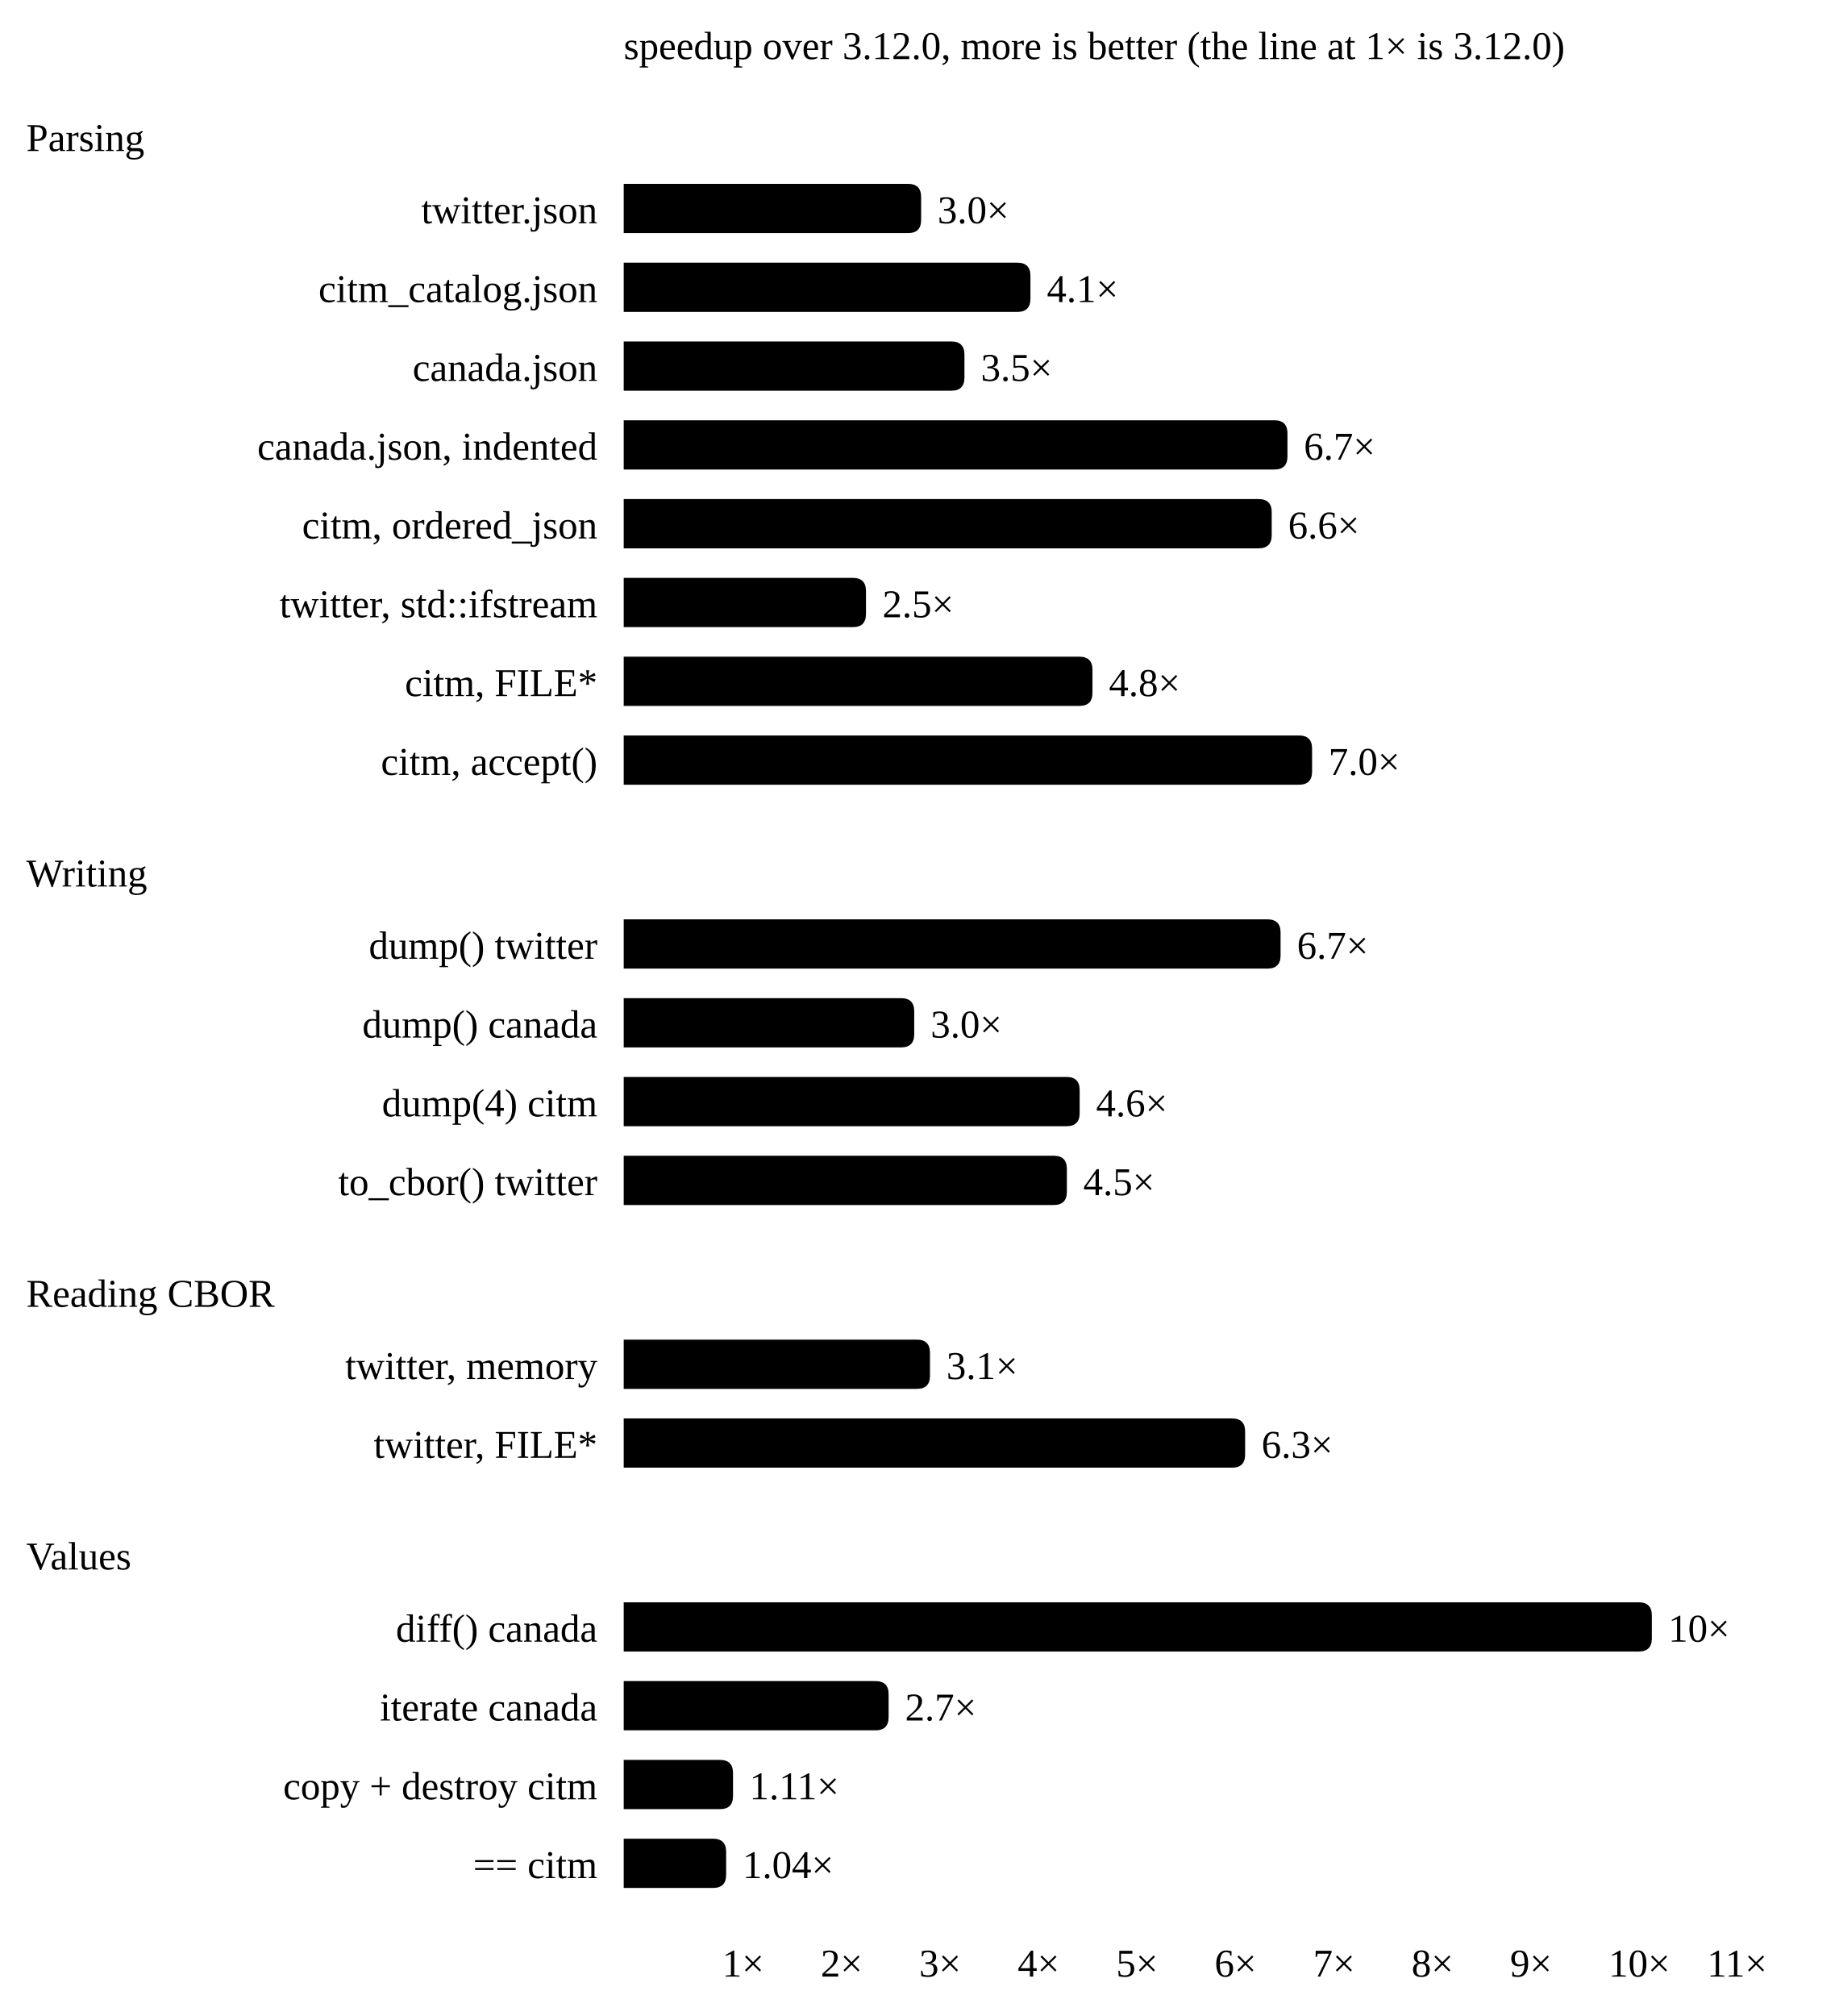
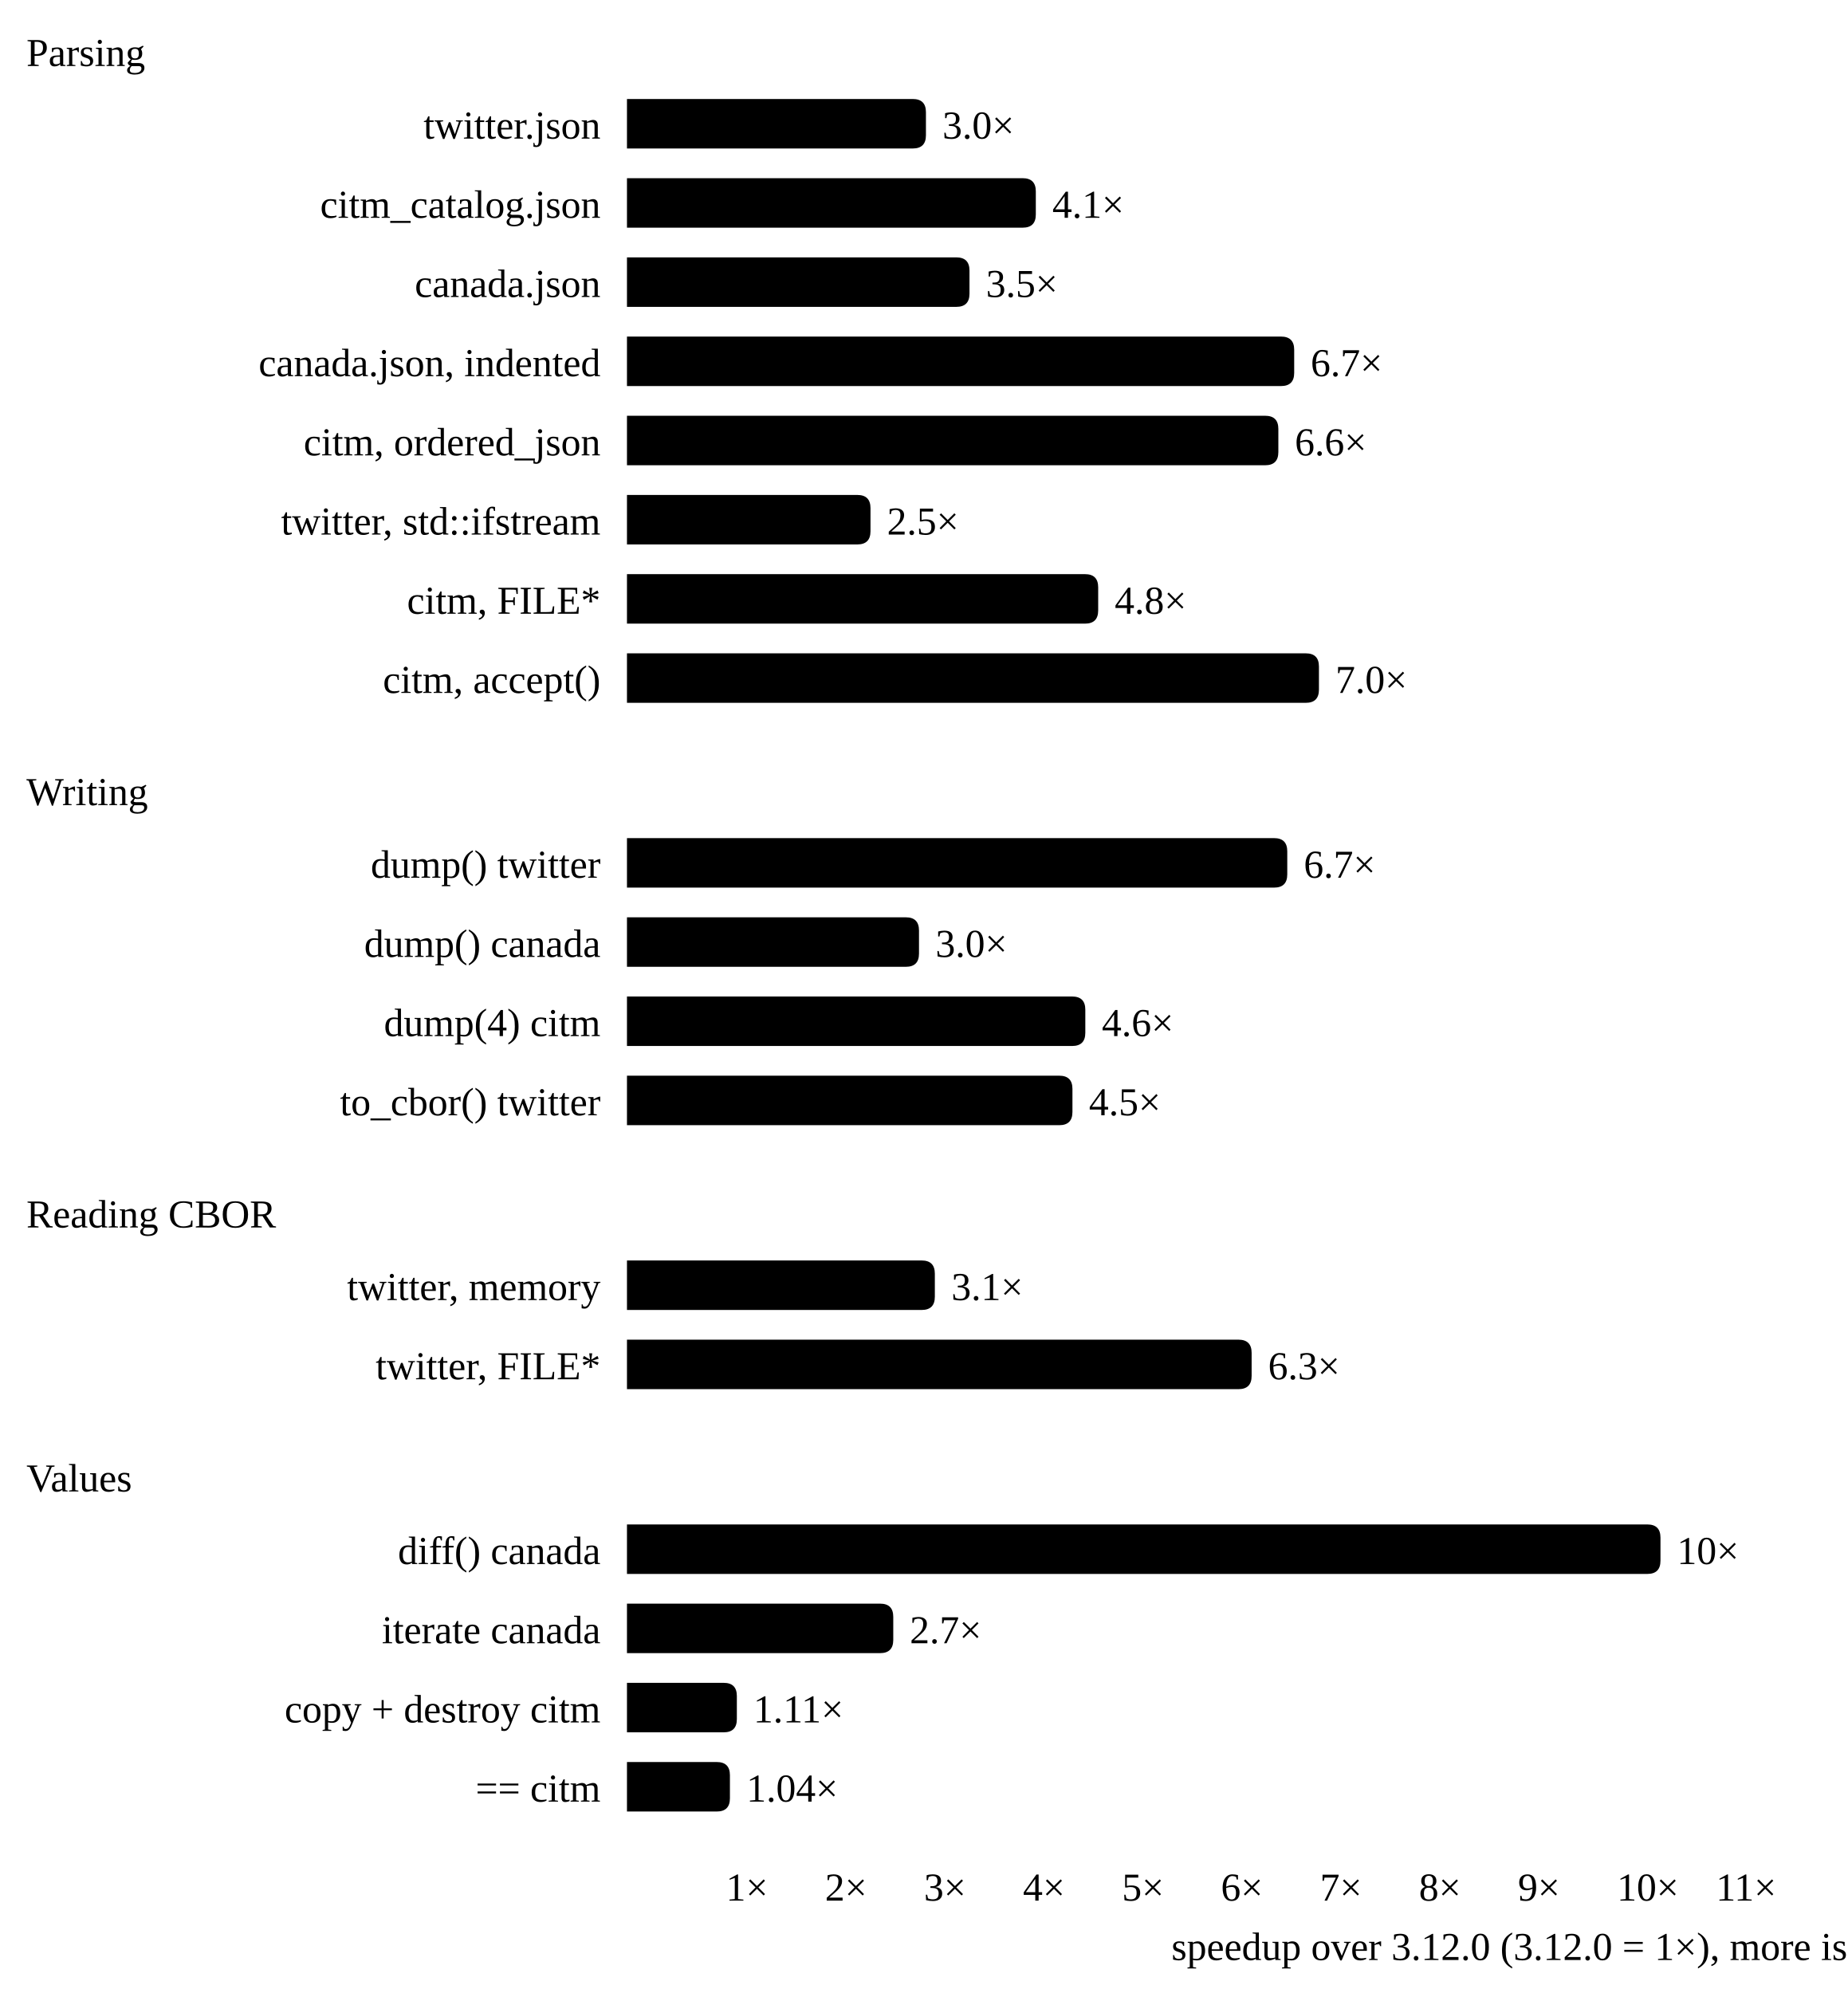
- <svg xmlns="http://www.w3.org/2000/svg" class="nj-fig nj-charts nj-charts--blog" viewBox="0 0 560 614" role="img" aria-labelledby="nj-blog-overview nj-blog-overview-d">
-   <text class="nj-charts-panel" x="8" y="46">Parsing</text>
-   <text class="nj-charts-panel" x="8" y="270">Writing</text>
-   <text class="nj-charts-panel" x="8" y="398">Reading C​BOR</text>
-   <text class="nj-charts-panel" x="8" y="478">Values</text>
-   <line class="nj-charts-grid" x1="220" y1="34" x2="220" y2="586" />
-   <text class="nj-charts-tick" x="220" y="602">1×</text>
-   <line class="nj-charts-grid" x1="250" y1="34" x2="250" y2="586" />
-   <text class="nj-charts-tick" x="250" y="602">2×</text>
-   <line class="nj-charts-grid" x1="280" y1="34" x2="280" y2="586" />
-   <text class="nj-charts-tick" x="280" y="602">3×</text>
-   <line class="nj-charts-grid" x1="310" y1="34" x2="310" y2="586" />
-   <text class="nj-charts-tick" x="310" y="602">4×</text>
-   <line class="nj-charts-grid" x1="340" y1="34" x2="340" y2="586" />
-   <text class="nj-charts-tick" x="340" y="602">5×</text>
-   <line class="nj-charts-grid" x1="370" y1="34" x2="370" y2="586" />
-   <text class="nj-charts-tick" x="370" y="602">6×</text>
-   <line class="nj-charts-grid" x1="400" y1="34" x2="400" y2="586" />
-   <text class="nj-charts-tick" x="400" y="602">7×</text>
-   <line class="nj-charts-grid" x1="430" y1="34" x2="430" y2="586" />
-   <text class="nj-charts-tick" x="430" y="602">8×</text>
-   <line class="nj-charts-grid" x1="460" y1="34" x2="460" y2="586" />
-   <text class="nj-charts-tick" x="460" y="602">9×</text>
-   <line class="nj-charts-grid" x1="490" y1="34" x2="490" y2="586" />
-   <text class="nj-charts-tick" x="490" y="602">10×</text>
-   <line class="nj-charts-grid" x1="520" y1="34" x2="520" y2="586" />
-   <text class="nj-charts-tick" x="520" y="602">11×</text>
-   <text class="nj-charts-rowlabel nj-charts-tick--r" x="182" y="68" text-anchor="end">twitter.json</text>
-   <path class="nj-charts-c1" d="M190 56 H276.6 Q280.6 56 280.6 60 V67 Q280.6 71 276.6 71 H190 Z" />
-   <text class="nj-charts-val" x="285.6" y="68">3.0×</text>
-   <text class="nj-charts-rowlabel nj-charts-tick--r" x="182" y="92" text-anchor="end">citm_catalog.json</text>
-   <path class="nj-charts-c1" d="M190 80 H309.9 Q313.9 80 313.9 84 V91 Q313.9 95 309.9 95 H190 Z" />
-   <text class="nj-charts-val" x="318.9" y="92">4.1×</text>
-   <text class="nj-charts-rowlabel nj-charts-tick--r" x="182" y="116" text-anchor="end">canada.json</text>
-   <path class="nj-charts-c1" d="M190 104 H289.8 Q293.8 104 293.8 108 V115 Q293.8 119 289.8 119 H190 Z" />
-   <text class="nj-charts-val" x="298.8" y="116">3.5×</text>
-   <text class="nj-charts-rowlabel nj-charts-tick--r" x="182" y="140" text-anchor="end">canada.json, indented</text>
-   <path class="nj-charts-c1" d="M190 128 H388.2 Q392.2 128 392.2 132 V139 Q392.2 143 388.2 143 H190 Z" />
-   <text class="nj-charts-val" x="397.2" y="140">6.7×</text>
-   <text class="nj-charts-rowlabel nj-charts-tick--r" x="182" y="164" text-anchor="end">citm, ordered_json</text>
-   <path class="nj-charts-c1" d="M190 152 H383.4 Q387.4 152 387.4 156 V163 Q387.4 167 383.4 167 H190 Z" />
-   <text class="nj-charts-val" x="392.4" y="164">6.6×</text>
-   <text class="nj-charts-rowlabel nj-charts-tick--r" x="182" y="188" text-anchor="end">twitter, std::ifstream</text>
-   <path class="nj-charts-c1" d="M190 176 H259.8 Q263.8 176 263.8 180 V187 Q263.8 191 259.8 191 H190 Z" />
-   <text class="nj-charts-val" x="268.8" y="188">2.5×</text>
-   <text class="nj-charts-rowlabel nj-charts-tick--r" x="182" y="212" text-anchor="end">citm, FILE*</text>
-   <path class="nj-charts-c1" d="M190 200 H328.8 Q332.8 200 332.8 204 V211 Q332.8 215 328.8 215 H190 Z" />
-   <text class="nj-charts-val" x="337.8" y="212">4.8×</text>
-   <text class="nj-charts-rowlabel nj-charts-tick--r" x="182" y="236" text-anchor="end">citm, accept()</text>
-   <path class="nj-charts-c1" d="M190 224 H395.7 Q399.7 224 399.7 228 V235 Q399.7 239 395.7 239 H190 Z" />
-   <text class="nj-charts-val" x="404.7" y="236">7.0×</text>
-   <text class="nj-charts-rowlabel nj-charts-tick--r" x="182" y="292" text-anchor="end">dump() twitter</text>
-   <path class="nj-charts-c1" d="M190 280 H386.1 Q390.1 280 390.1 284 V291 Q390.1 295 386.1 295 H190 Z" />
-   <text class="nj-charts-val" x="395.1" y="292">6.7×</text>
-   <text class="nj-charts-rowlabel nj-charts-tick--r" x="182" y="316" text-anchor="end">dump() canada</text>
-   <path class="nj-charts-c1" d="M190 304 H274.5 Q278.5 304 278.5 308 V315 Q278.5 319 274.5 319 H190 Z" />
-   <text class="nj-charts-val" x="283.5" y="316">3.0×</text>
-   <text class="nj-charts-rowlabel nj-charts-tick--r" x="182" y="340" text-anchor="end">dump(4) citm</text>
-   <path class="nj-charts-c1" d="M190 328 H324.9 Q328.9 328 328.9 332 V339 Q328.9 343 324.9 343 H190 Z" />
-   <text class="nj-charts-val" x="333.9" y="340">4.6×</text>
-   <text class="nj-charts-rowlabel nj-charts-tick--r" x="182" y="364" text-anchor="end">to_cbor() twitter</text>
-   <path class="nj-charts-c1" d="M190 352 H321 Q325 352 325 356 V363 Q325 367 321 367 H190 Z" />
-   <text class="nj-charts-val" x="330" y="364">4.5×</text>
-   <text class="nj-charts-rowlabel nj-charts-tick--r" x="182" y="420" text-anchor="end">twitter, memory</text>
-   <path class="nj-charts-c1" d="M190 408 H279.3 Q283.3 408 283.3 412 V419 Q283.3 423 279.3 423 H190 Z" />
-   <text class="nj-charts-val" x="288.3" y="420">3.1×</text>
-   <text class="nj-charts-rowlabel nj-charts-tick--r" x="182" y="444" text-anchor="end">twitter, FILE*</text>
-   <path class="nj-charts-c1" d="M190 432 H375.3 Q379.3 432 379.3 436 V443 Q379.3 447 375.3 447 H190 Z" />
-   <text class="nj-charts-val" x="384.3" y="444">6.3×</text>
-   <text class="nj-charts-rowlabel nj-charts-tick--r" x="182" y="500" text-anchor="end">diff() canada</text>
-   <path class="nj-charts-c1" d="M190 488 H499.2 Q503.2 488 503.2 492 V499 Q503.2 503 499.2 503 H190 Z" />
-   <text class="nj-charts-val" x="508.2" y="500">10×</text>
-   <text class="nj-charts-rowlabel nj-charts-tick--r" x="182" y="524" text-anchor="end">iterate canada</text>
-   <path class="nj-charts-c1" d="M190 512 H266.7 Q270.7 512 270.7 516 V523 Q270.7 527 266.7 527 H190 Z" />
-   <text class="nj-charts-val" x="275.7" y="524">2.7×</text>
-   <text class="nj-charts-rowlabel nj-charts-tick--r" x="182" y="548" text-anchor="end">copy + destroy citm</text>
-   <path class="nj-charts-c1" d="M190 536 H219.3 Q223.3 536 223.3 540 V547 Q223.3 551 219.3 551 H190 Z" />
-   <text class="nj-charts-val" x="228.3" y="548">1.11×</text>
-   <text class="nj-charts-rowlabel nj-charts-tick--r" x="182" y="572" text-anchor="end">== citm</text>
-   <path class="nj-charts-c1" d="M190 560 H217.2 Q221.2 560 221.2 564 V571 Q221.2 575 217.2 575 H190 Z" />
-   <text class="nj-charts-val" x="226.2" y="572">1.04×</text>
-   <line class="nj-charts-ref" x1="220" y1="34" x2="220" y2="586" />
-   <line class="nj-charts-zero" x1="190" y1="34" x2="190" y2="586" />
-   <text class="nj-charts-note" x="190" y="18">speedup over 3.12.0, more is better (the line at 1× is 3.12.0)</text>
+ <svg xmlns="http://www.w3.org/2000/svg" class="nj-fig nj-charts nj-charts--blog" viewBox="0 0 560 604" role="img" aria-labelledby="nj-blog-overview nj-blog-overview-d">
+   <text class="nj-charts-panel" x="8" y="20">Parsing</text>
+   <text class="nj-charts-panel" x="8" y="244">Writing</text>
+   <text class="nj-charts-panel" x="8" y="372">Reading C​BOR</text>
+   <text class="nj-charts-panel" x="8" y="452">Values</text>
+   <line class="nj-charts-grid" x1="220" y1="8" x2="220" y2="560" />
+   <text class="nj-charts-tick" x="220" y="576">1×</text>
+   <line class="nj-charts-grid" x1="250" y1="8" x2="250" y2="560" />
+   <text class="nj-charts-tick" x="250" y="576">2×</text>
+   <line class="nj-charts-grid" x1="280" y1="8" x2="280" y2="560" />
+   <text class="nj-charts-tick" x="280" y="576">3×</text>
+   <line class="nj-charts-grid" x1="310" y1="8" x2="310" y2="560" />
+   <text class="nj-charts-tick" x="310" y="576">4×</text>
+   <line class="nj-charts-grid" x1="340" y1="8" x2="340" y2="560" />
+   <text class="nj-charts-tick" x="340" y="576">5×</text>
+   <line class="nj-charts-grid" x1="370" y1="8" x2="370" y2="560" />
+   <text class="nj-charts-tick" x="370" y="576">6×</text>
+   <line class="nj-charts-grid" x1="400" y1="8" x2="400" y2="560" />
+   <text class="nj-charts-tick" x="400" y="576">7×</text>
+   <line class="nj-charts-grid" x1="430" y1="8" x2="430" y2="560" />
+   <text class="nj-charts-tick" x="430" y="576">8×</text>
+   <line class="nj-charts-grid" x1="460" y1="8" x2="460" y2="560" />
+   <text class="nj-charts-tick" x="460" y="576">9×</text>
+   <line class="nj-charts-grid" x1="490" y1="8" x2="490" y2="560" />
+   <text class="nj-charts-tick" x="490" y="576">10×</text>
+   <line class="nj-charts-grid" x1="520" y1="8" x2="520" y2="560" />
+   <text class="nj-charts-tick" x="520" y="576">11×</text>
+   <text class="nj-charts-rowlabel nj-charts-tick--r" x="182" y="42" text-anchor="end">twitter.json</text>
+   <path class="nj-charts-c1" d="M190 30 H276.6 Q280.6 30 280.6 34 V41 Q280.6 45 276.6 45 H190 Z" />
+   <text class="nj-charts-val" x="285.6" y="42">3.0×</text>
+   <text class="nj-charts-rowlabel nj-charts-tick--r" x="182" y="66" text-anchor="end">citm_catalog.json</text>
+   <path class="nj-charts-c1" d="M190 54 H309.9 Q313.9 54 313.9 58 V65 Q313.9 69 309.9 69 H190 Z" />
+   <text class="nj-charts-val" x="318.9" y="66">4.1×</text>
+   <text class="nj-charts-rowlabel nj-charts-tick--r" x="182" y="90" text-anchor="end">canada.json</text>
+   <path class="nj-charts-c1" d="M190 78 H289.8 Q293.8 78 293.8 82 V89 Q293.8 93 289.8 93 H190 Z" />
+   <text class="nj-charts-val" x="298.8" y="90">3.5×</text>
+   <text class="nj-charts-rowlabel nj-charts-tick--r" x="182" y="114" text-anchor="end">canada.json, indented</text>
+   <path class="nj-charts-c1" d="M190 102 H388.2 Q392.2 102 392.2 106 V113 Q392.2 117 388.2 117 H190 Z" />
+   <text class="nj-charts-val" x="397.2" y="114">6.7×</text>
+   <text class="nj-charts-rowlabel nj-charts-tick--r" x="182" y="138" text-anchor="end">citm, ordered_json</text>
+   <path class="nj-charts-c1" d="M190 126 H383.4 Q387.4 126 387.4 130 V137 Q387.4 141 383.4 141 H190 Z" />
+   <text class="nj-charts-val" x="392.4" y="138">6.6×</text>
+   <text class="nj-charts-rowlabel nj-charts-tick--r" x="182" y="162" text-anchor="end">twitter, std::ifstream</text>
+   <path class="nj-charts-c1" d="M190 150 H259.8 Q263.8 150 263.8 154 V161 Q263.8 165 259.8 165 H190 Z" />
+   <text class="nj-charts-val" x="268.8" y="162">2.5×</text>
+   <text class="nj-charts-rowlabel nj-charts-tick--r" x="182" y="186" text-anchor="end">citm, FILE*</text>
+   <path class="nj-charts-c1" d="M190 174 H328.8 Q332.8 174 332.8 178 V185 Q332.8 189 328.8 189 H190 Z" />
+   <text class="nj-charts-val" x="337.8" y="186">4.8×</text>
+   <text class="nj-charts-rowlabel nj-charts-tick--r" x="182" y="210" text-anchor="end">citm, accept()</text>
+   <path class="nj-charts-c1" d="M190 198 H395.7 Q399.7 198 399.7 202 V209 Q399.7 213 395.7 213 H190 Z" />
+   <text class="nj-charts-val" x="404.7" y="210">7.0×</text>
+   <text class="nj-charts-rowlabel nj-charts-tick--r" x="182" y="266" text-anchor="end">dump() twitter</text>
+   <path class="nj-charts-c1" d="M190 254 H386.1 Q390.1 254 390.1 258 V265 Q390.1 269 386.1 269 H190 Z" />
+   <text class="nj-charts-val" x="395.1" y="266">6.7×</text>
+   <text class="nj-charts-rowlabel nj-charts-tick--r" x="182" y="290" text-anchor="end">dump() canada</text>
+   <path class="nj-charts-c1" d="M190 278 H274.5 Q278.5 278 278.5 282 V289 Q278.5 293 274.5 293 H190 Z" />
+   <text class="nj-charts-val" x="283.5" y="290">3.0×</text>
+   <text class="nj-charts-rowlabel nj-charts-tick--r" x="182" y="314" text-anchor="end">dump(4) citm</text>
+   <path class="nj-charts-c1" d="M190 302 H324.9 Q328.9 302 328.9 306 V313 Q328.9 317 324.9 317 H190 Z" />
+   <text class="nj-charts-val" x="333.9" y="314">4.6×</text>
+   <text class="nj-charts-rowlabel nj-charts-tick--r" x="182" y="338" text-anchor="end">to_cbor() twitter</text>
+   <path class="nj-charts-c1" d="M190 326 H321 Q325 326 325 330 V337 Q325 341 321 341 H190 Z" />
+   <text class="nj-charts-val" x="330" y="338">4.5×</text>
+   <text class="nj-charts-rowlabel nj-charts-tick--r" x="182" y="394" text-anchor="end">twitter, memory</text>
+   <path class="nj-charts-c1" d="M190 382 H279.3 Q283.3 382 283.3 386 V393 Q283.3 397 279.3 397 H190 Z" />
+   <text class="nj-charts-val" x="288.3" y="394">3.1×</text>
+   <text class="nj-charts-rowlabel nj-charts-tick--r" x="182" y="418" text-anchor="end">twitter, FILE*</text>
+   <path class="nj-charts-c1" d="M190 406 H375.3 Q379.3 406 379.3 410 V417 Q379.3 421 375.3 421 H190 Z" />
+   <text class="nj-charts-val" x="384.3" y="418">6.3×</text>
+   <text class="nj-charts-rowlabel nj-charts-tick--r" x="182" y="474" text-anchor="end">diff() canada</text>
+   <path class="nj-charts-c1" d="M190 462 H499.2 Q503.2 462 503.2 466 V473 Q503.2 477 499.2 477 H190 Z" />
+   <text class="nj-charts-val" x="508.2" y="474">10×</text>
+   <text class="nj-charts-rowlabel nj-charts-tick--r" x="182" y="498" text-anchor="end">iterate canada</text>
+   <path class="nj-charts-c1" d="M190 486 H266.7 Q270.7 486 270.7 490 V497 Q270.7 501 266.7 501 H190 Z" />
+   <text class="nj-charts-val" x="275.7" y="498">2.7×</text>
+   <text class="nj-charts-rowlabel nj-charts-tick--r" x="182" y="522" text-anchor="end">copy + destroy citm</text>
+   <path class="nj-charts-c1" d="M190 510 H219.3 Q223.3 510 223.3 514 V521 Q223.3 525 219.3 525 H190 Z" />
+   <text class="nj-charts-val" x="228.3" y="522">1.11×</text>
+   <text class="nj-charts-rowlabel nj-charts-tick--r" x="182" y="546" text-anchor="end">== citm</text>
+   <path class="nj-charts-c1" d="M190 534 H217.2 Q221.2 534 221.2 538 V545 Q221.2 549 217.2 549 H190 Z" />
+   <text class="nj-charts-val" x="226.2" y="546">1.04×</text>
+   <line class="nj-charts-ref" x1="220" y1="8" x2="220" y2="560" />
+   <line class="nj-charts-zero" x1="190" y1="8" x2="190" y2="560" />
+   <text class="nj-charts-tick" x="355" y="594">speedup over 3.12.0 (3.12.0 = 1×), more is better</text>
</svg>
